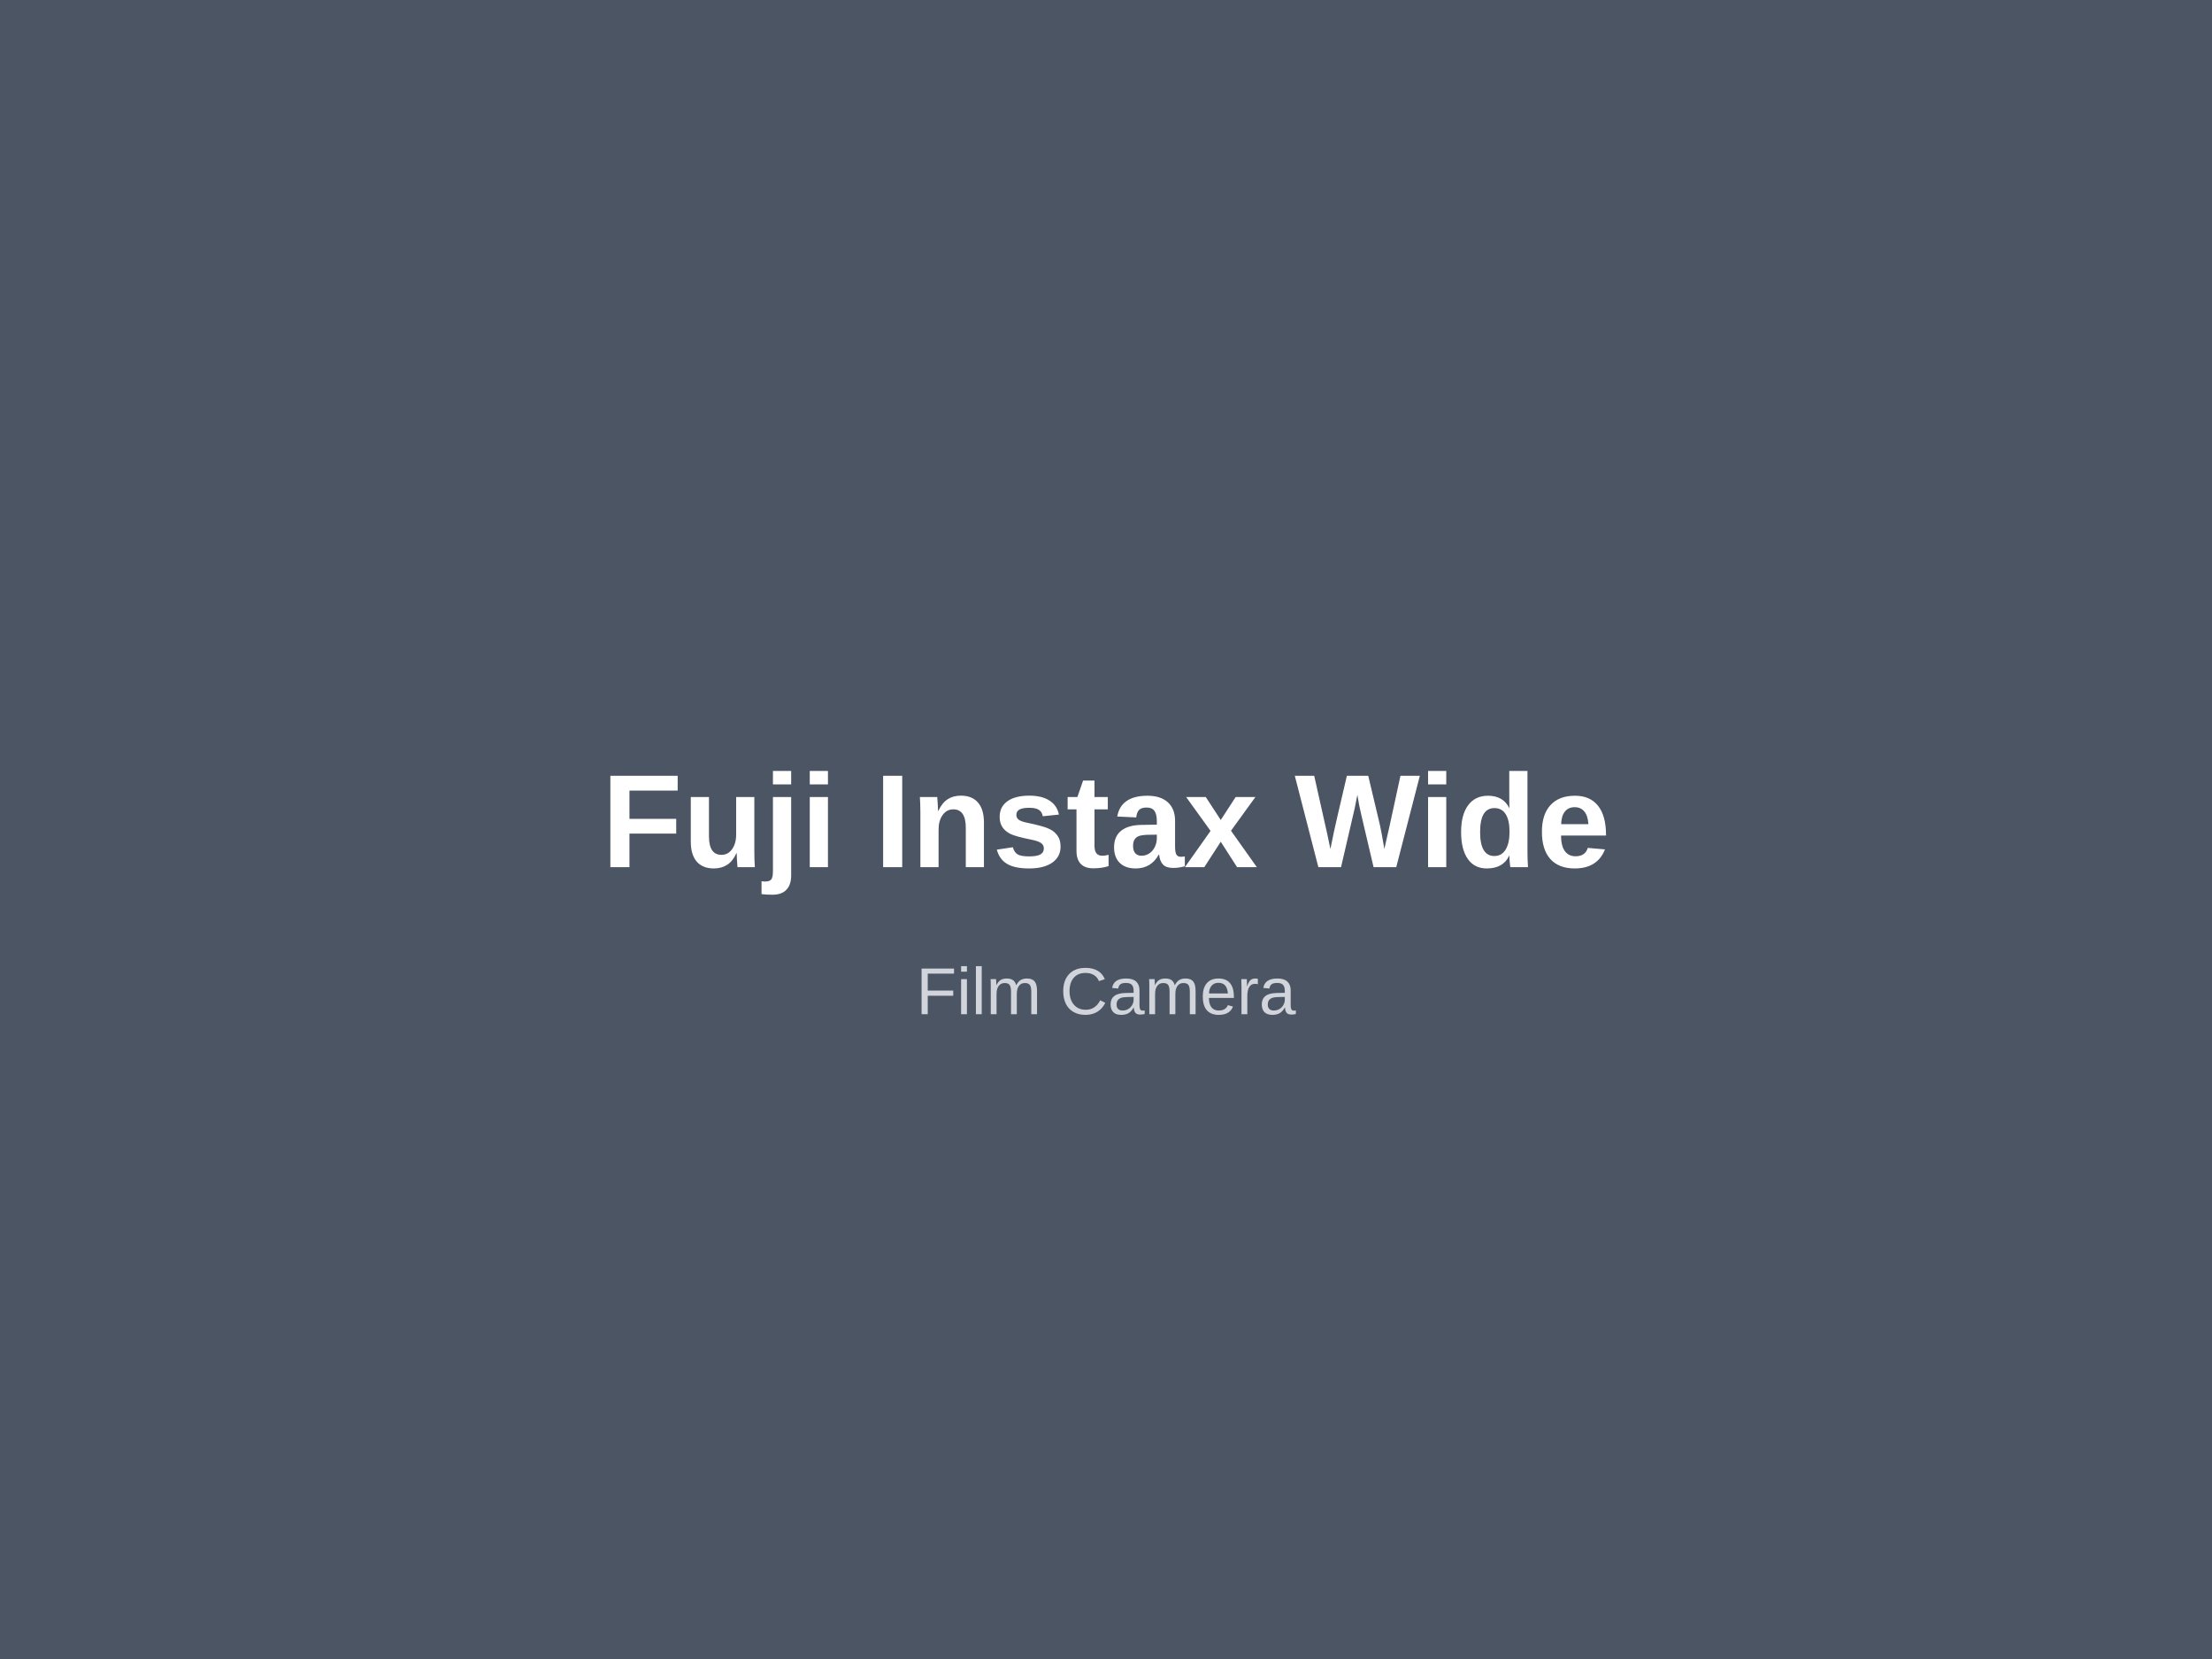
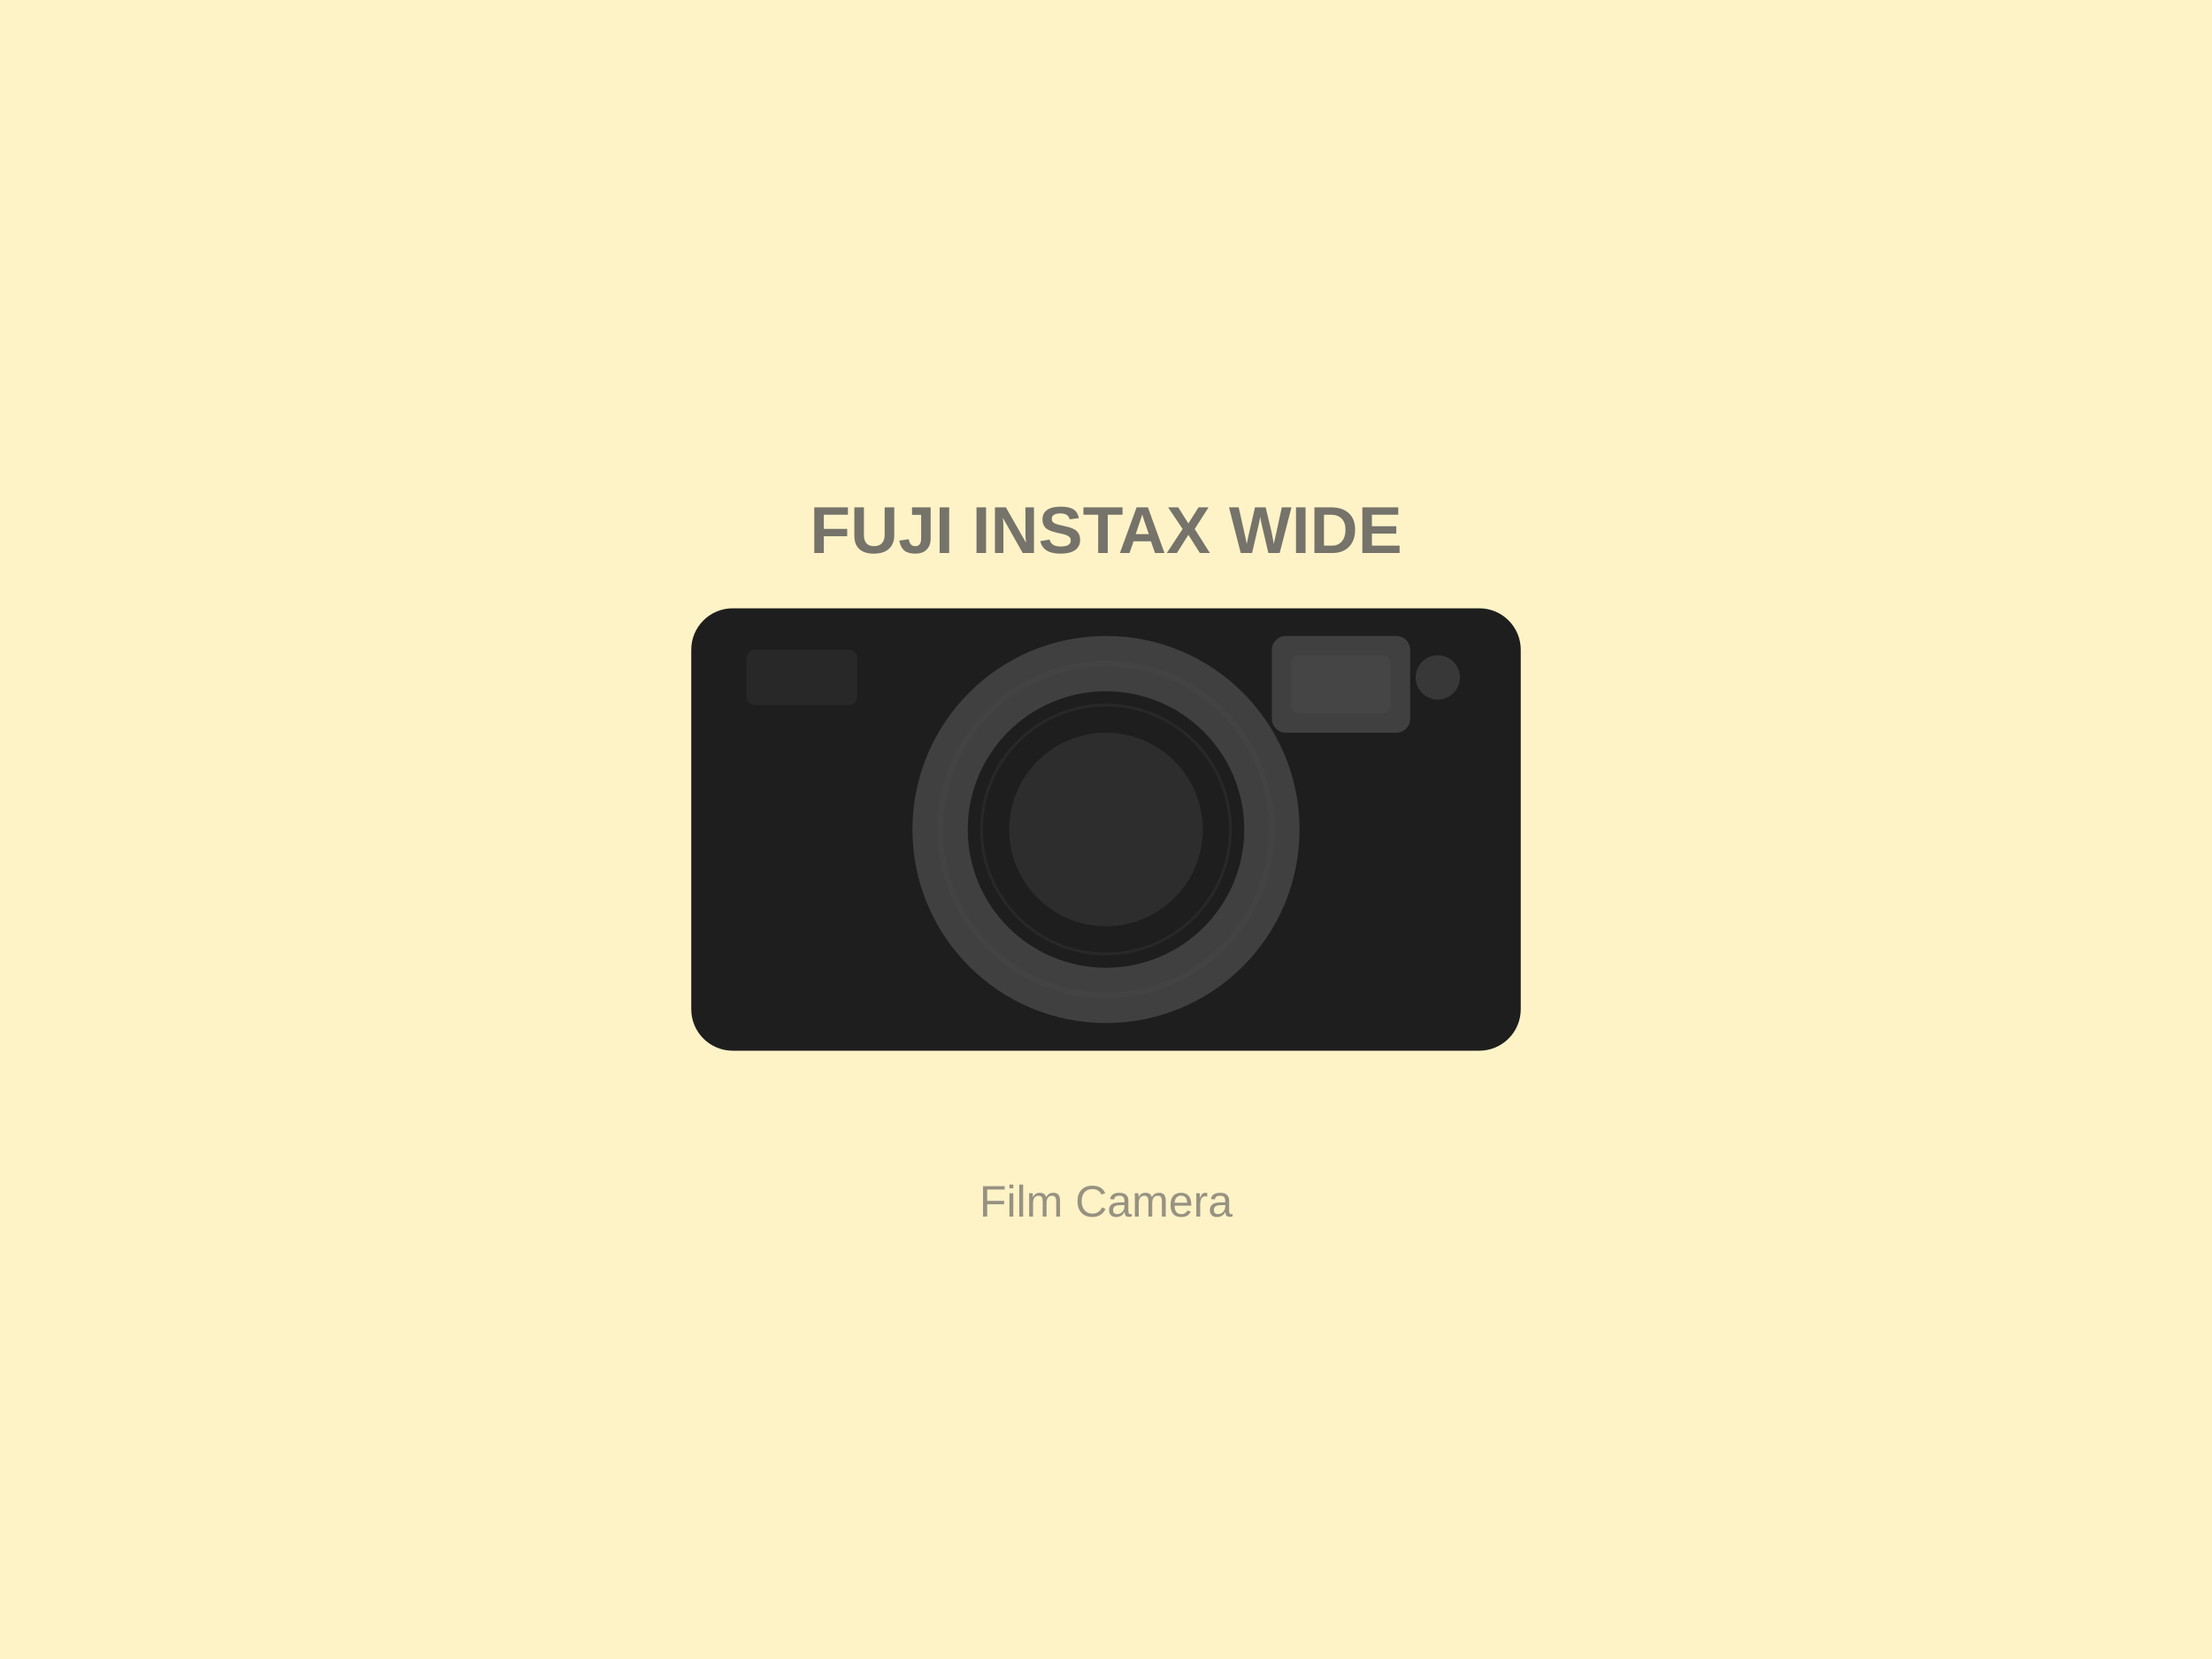
<svg xmlns="http://www.w3.org/2000/svg" width="800" height="600">
-   <rect width="800" height="600" fill="#4b5563" />
-   <text x="50%" y="50%" font-family="Arial, sans-serif" font-size="48" font-weight="bold" fill="white" text-anchor="middle" dominant-baseline="middle">
-     Fuji Instax Wide
-   </text>
-   <text x="50%" y="60%" font-family="Arial, sans-serif" font-size="24" fill="#d1d5db" text-anchor="middle" dominant-baseline="middle">
-     Film Camera
-   </text>
+   <rect width="800" height="600" fill="#fef3c7" />
+   <g transform="translate(400, 300)">
+     <rect x="-150" y="-80" width="300" height="160" fill="#1e1e1e" rx="15" />
+     <circle cx="0" cy="0" r="70" fill="#404040" />
+     <circle cx="0" cy="0" r="50" fill="#1e1e1e" />
+     <circle cx="0" cy="0" r="35" fill="#525252" opacity="0.3" />
+     <circle cx="0" cy="0" r="60" fill="none" stroke="#525252" stroke-width="2" opacity="0.2" />
+     <circle cx="0" cy="0" r="45" fill="none" stroke="#525252" stroke-width="1" opacity="0.2" />
+     <rect x="60" y="-70" width="50" height="35" fill="#404040" rx="5" />
+     <rect x="67" y="-63" width="36" height="21" fill="#525252" opacity="0.3" rx="3" />
+     <circle cx="120" cy="-55" r="8" fill="#525252" opacity="0.5" />
+     <rect x="-130" y="-65" width="40" height="20" fill="#525252" opacity="0.2" rx="3" />
+     <text x="0" y="-100" font-family="Arial, sans-serif" font-size="24" fill="#525252" text-anchor="middle" font-weight="bold" opacity="0.8">FUJI INSTAX WIDE</text>
+     <text x="0" y="140" font-family="Arial, sans-serif" font-size="16" fill="#525252" text-anchor="middle" opacity="0.6">Film Camera</text>
+   </g>
</svg>
